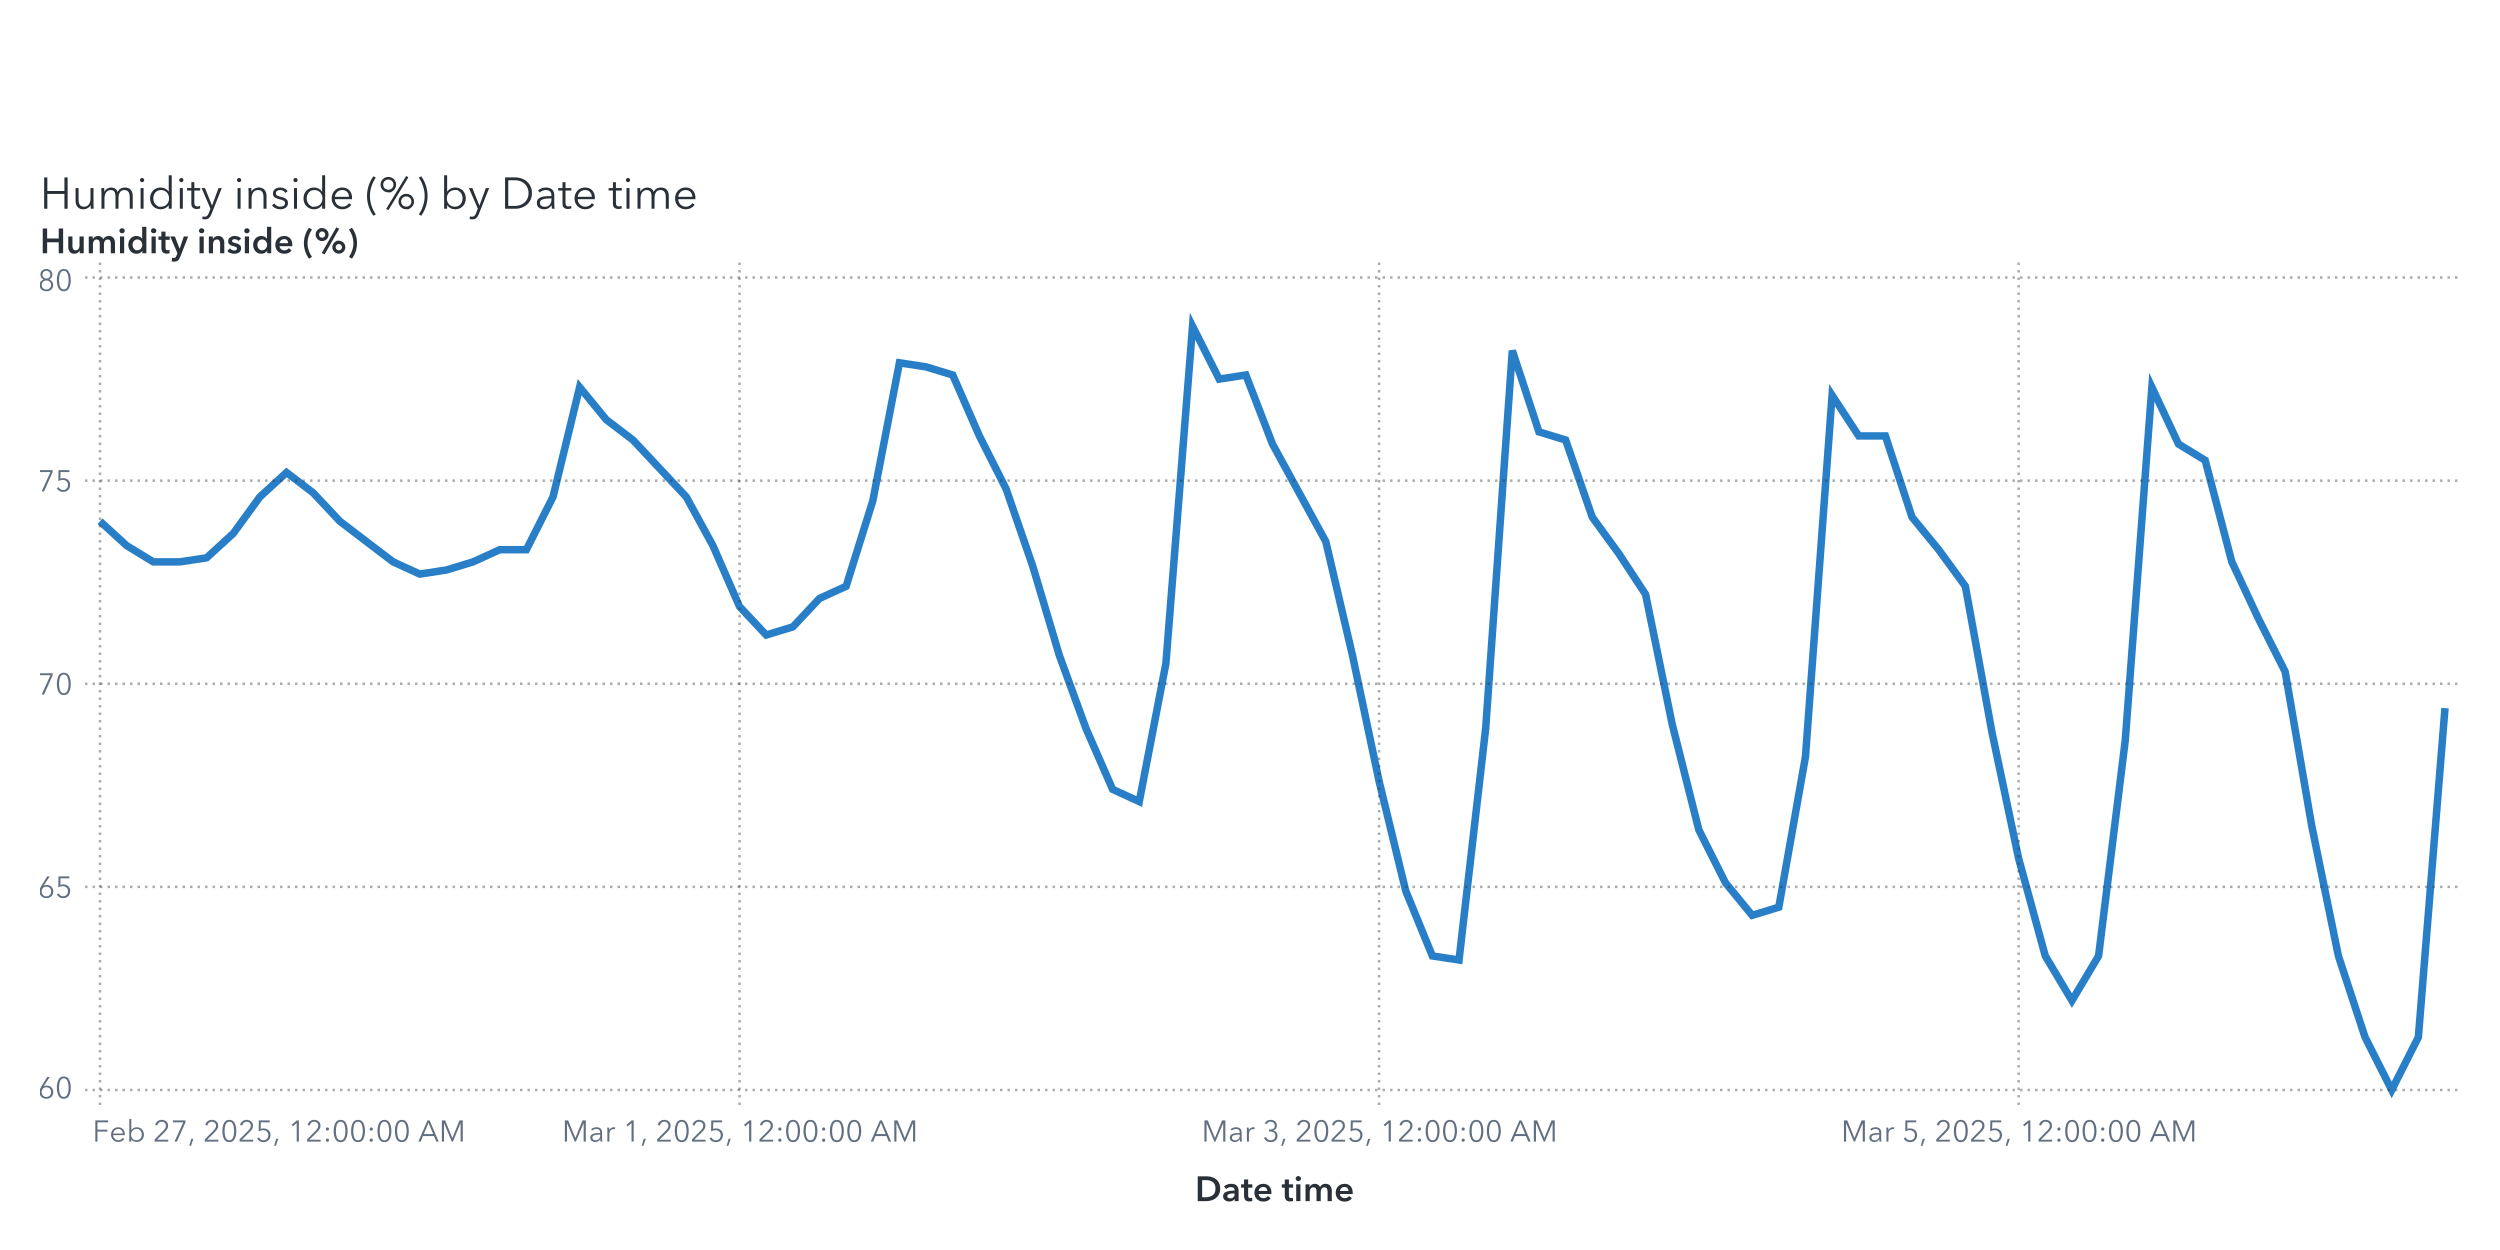
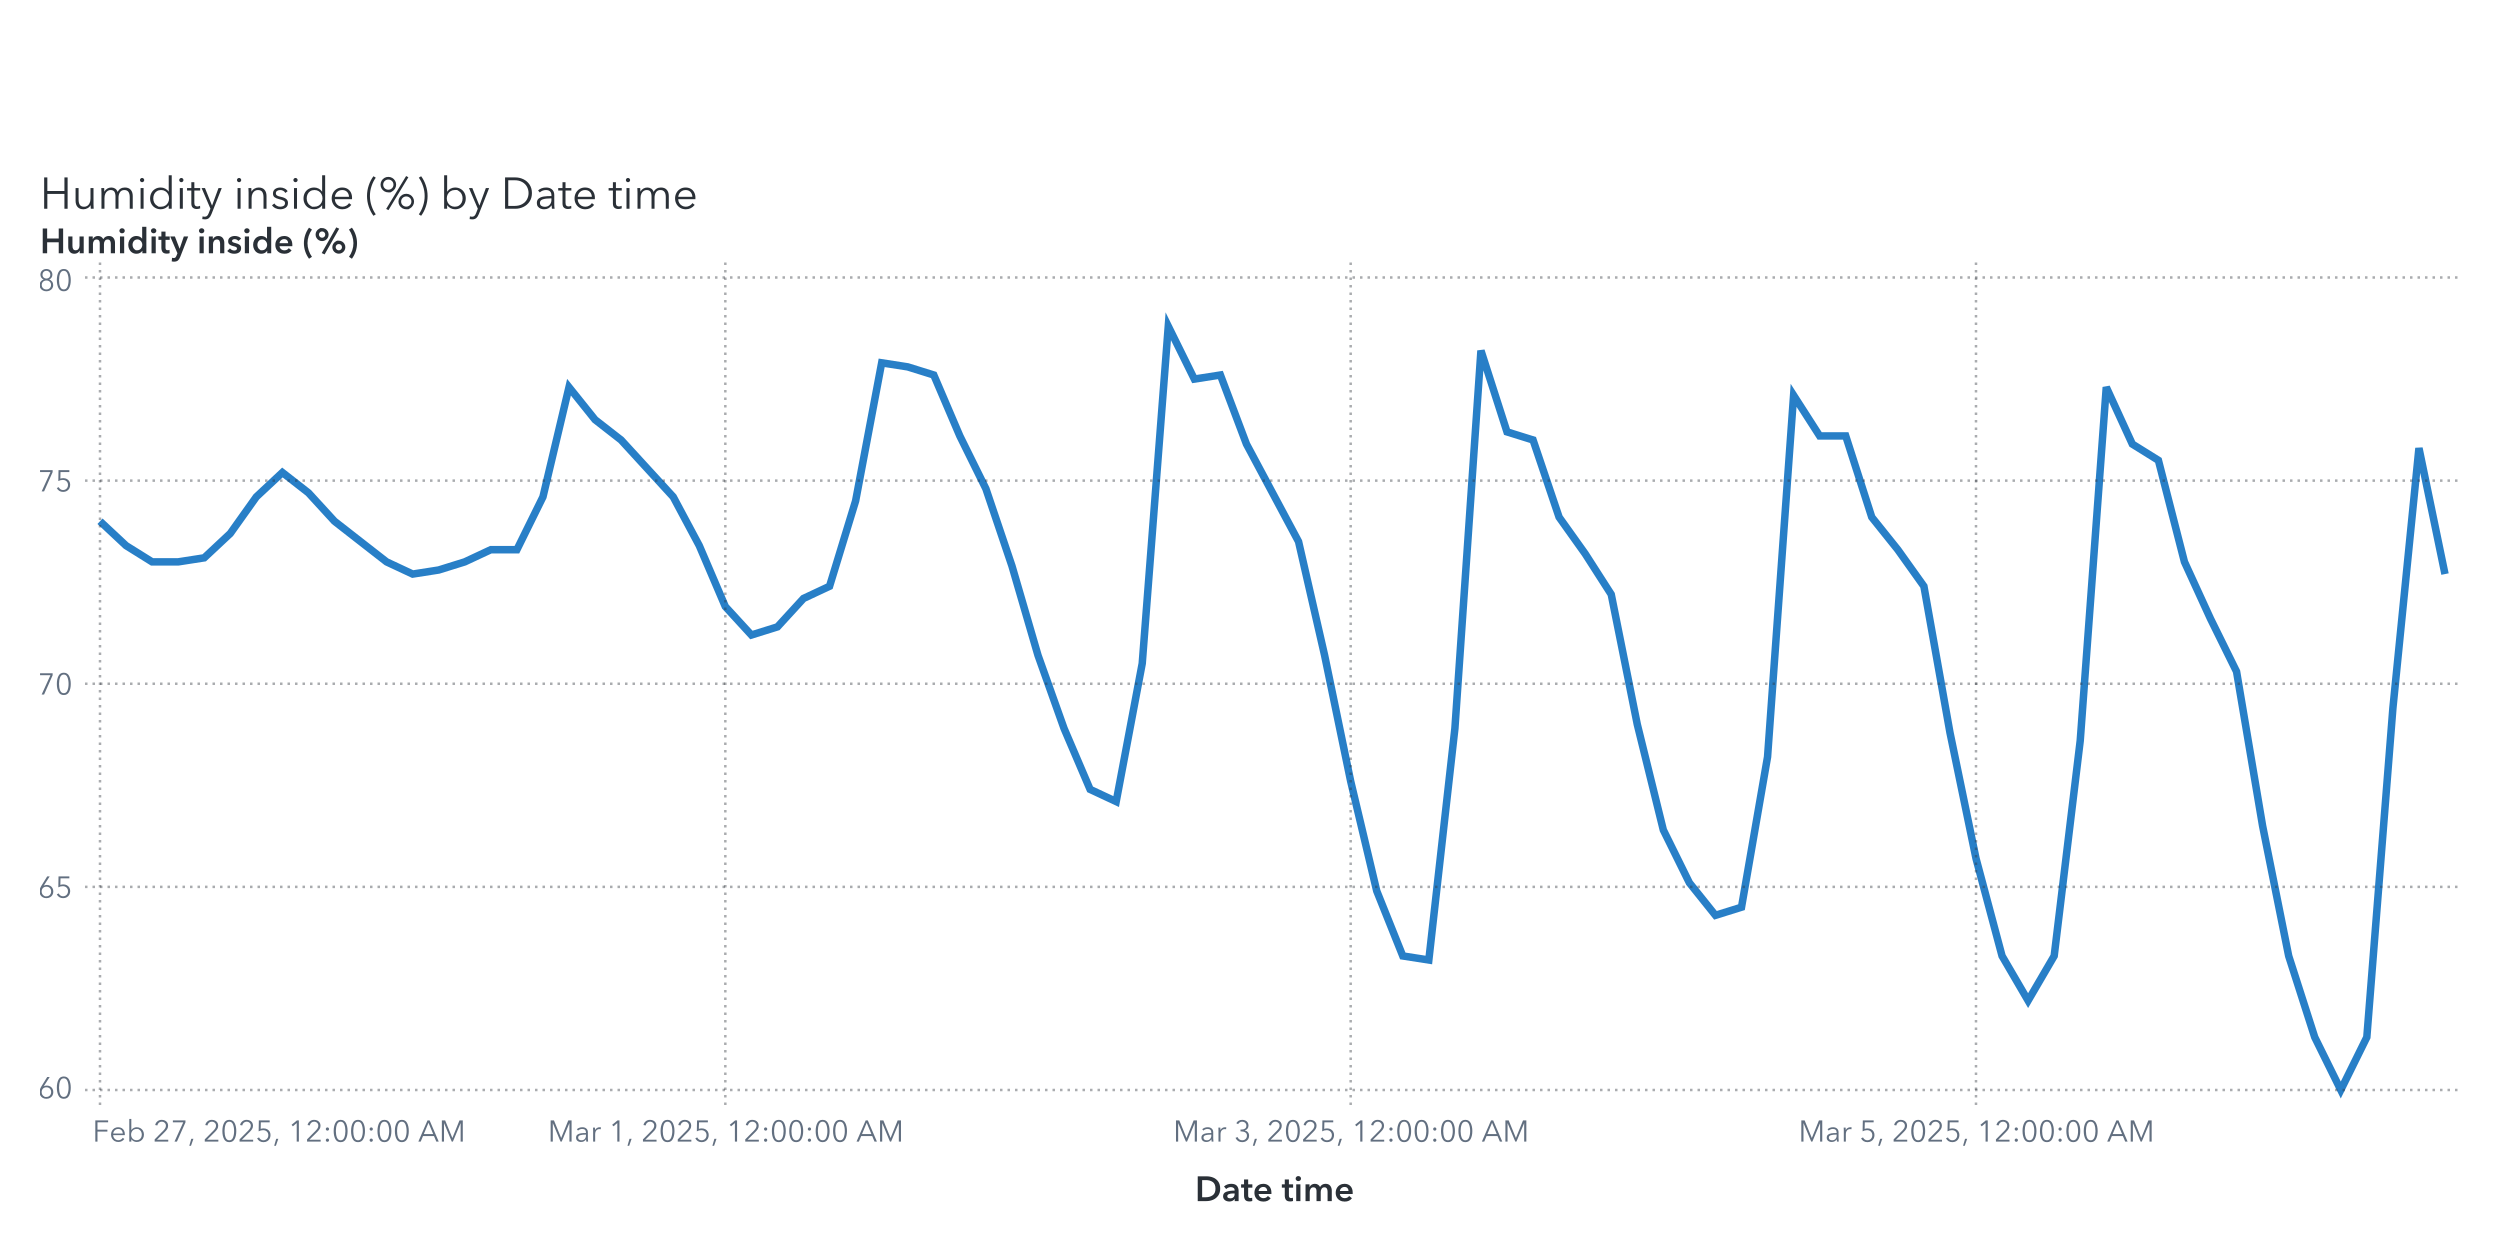
<svg xmlns="http://www.w3.org/2000/svg" xmlns:xlink="http://www.w3.org/1999/xlink" version="1.1" width="1000" height="500" viewBox="0 0 1000 500">
  <rect x="0" y="0" width="1000" height="500" fill="#ffffff">
</rect>
  <g>
    <rect x="0" y="0" rx="5" ry="5" width="1000.0" height="500.0" fill="#ffffff" opacity="0">
</rect>
    <rect x="0" y="0" rx="5" ry="5" width="1000.0" height="500.0" fill="#ffffff" opacity="0">
</rect>
    <rect x="0" y="0" rx="5" ry="5" width="1000.0" height="500.0" fill="#ffffff" opacity="0">
</rect>
    <rect x="0" y="50.0" rx="5" ry="5" width="1000.0" height="450.0" fill="#ffffff" opacity="0">
</rect>
    <g transform=" translate(16.0 -412.0)">
      <g transform="">
        <g fill="#2a3037" stroke="#2a3037" transform="translate(0 495.5) scale(0.0177 -0.0177)">
          <defs>
            <path id="g72/TT0" d="M94.0 708.0 L166.0 708.0 L166.0 401.0 L552.0 401.0 L552.0 708.0 L624.0 708.0 L624.0 0 L552.0 0 L552.0 335.0 L166.0 335.0 L166.0 0 L94.0 0 L94.0 708.0Z">
</path>
          </defs>
          <use x="0" y="0" xlink:href="#g72/TT0" />
          <defs>
            <path id="g117/TT0" d="M426.0 80.0 L424.0 80.0Q 405.0,40.0  359.5,14.0 T 264.0,-12.0 Q 177.0,-12.0  131.5,40.0 T 86.0,181.0  L86.0 468.0 L154.0 468.0 L154.0 209.0Q 154.0,130.0  182.5,87.5 T 281.0,45.0 Q 319.0,45.0  351.0,65.5 T 403.0,127.0 T 423.0,228.0  L423.0 468.0 L491.0 468.0 L491.0 103.0Q 491.0,43.0  495.0,0  L430.0 0Q 426.0,50.0  426.0,80.0 Z">
</path>
          </defs>
          <use x="718.0" y="0" xlink:href="#g117/TT0" />
          <defs>
            <path id="g109/TT0" d="M311.0 480.0Q 356.0,480.0  395.0,458.0 T 455.0,381.0 Q 479.0,429.0  521.0,454.5 T 619.0,480.0 Q 706.0,480.0  751.5,428.0 T 797.0,287.0  L797.0 0 L729.0 0 L729.0 259.0Q 729.0,423.0  608.0,423.0 Q 540.0,423.0  507.5,372.5 T 475.0,249.0  L475.0 0 L407.0 0 L407.0 273.0Q 407.0,347.0  382.5,385.0 T 294.0,423.0 Q 260.0,423.0  228.5,402.5 T 177.5,340.5 T 158.0,240.0  L158.0 0 L90.0 0 L90.0 365.0Q 90.0,425.0  86.0,468.0  L151.0 468.0Q 155.0,418.0  155.0,388.0  L157.0 388.0Q 178.0,429.0  219.5,454.5 T 311.0,480.0 Z">
</path>
          </defs>
          <use x="1299.0" y="0" xlink:href="#g109/TT0" />
          <defs>
            <path id="g105/TT0" d="M125.0 600.0Q 106.0,600.0  91.5,614.0 T 77.0,648.0 Q 77.0,668.0  91.5,682.0 T 125.0,696.0 Q 144.0,696.0  158.5,682.0 T 173.0,648.0 Q 173.0,628.0  158.5,614.0 T 125.0,600.0 Z M159.0 0 L91.0 0 L91.0 468.0 L159.0 468.0 L159.0 0Z">
</path>
          </defs>
          <use x="2182.0" y="0" xlink:href="#g105/TT0" />
          <defs>
            <path id="g100/TT0" d="M298.0 -12.0Q 227.0,-12.0  171.5,20.5 T 86.0,109.0 T 56.0,234.0 Q 56.0,303.0  86.0,359.0 T 171.5,447.5 T 298.0,480.0 Q 350.0,480.0  398.0,455.5 T 475.0,387.0  L477.0 387.0 L477.0 756.0 L545.0 756.0 L545.0 0 L477.0 0 L477.0 79.0 L475.0 79.0Q 446.0,36.0  398.0,12.0 T 298.0,-12.0 Z M305.0 46.0Q 357.0,46.0  398.0,70.5 T 462.0,138.0 T 485.0,234.0 Q 485.0,287.0  462.0,330.0 T 398.0,398.0 T 305.0,423.0 Q 250.0,423.0  210.0,398.0 T 149.0,330.0 T 128.0,234.0 Q 128.0,181.0  149.0,138.5 T 210.0,71.0 T 250.0,46.0 Z">
</path>
          </defs>
          <use x="2432.0" y="0" xlink:href="#g100/TT0" />
          <use x="3069.0" y="0" xlink:href="#g105/TT0" />
          <defs>
            <path id="g116/TT0" d="M169.0 411.0 L169.0 138.0Q 169.0,89.0  187.0,70.5 T 239.0,52.0 Q 268.0,52.0  298.0,67.0  L301.0 8.0Q 264.0,-6.0  221.0,-6.0 Q 173.0,-6.0  137.0,22.0 T 101.0,119.0  L101.0 411.0 L4.0 411.0 L4.0 468.0 L101.0 468.0 L101.0 600.0 L169.0 600.0 L169.0 468.0 L301.0 468.0 L301.0 411.0 L169.0 411.0Z">
</path>
          </defs>
          <use x="3319.0" y="0" xlink:href="#g116/TT0" />
          <defs>
            <path id="g121/TT0" d="M253.0 73.0 L398.0 468.0 L472.0 468.0 L239.0 -121.0Q 216.0,-180.0  182.5,-210.0 T 92.0,-240.0 Q 61.0,-240.0  31.0,-234.0  L38.0 -172.0Q 62.0,-180.0  88.0,-180.0 Q 121.0,-180.0  141.5,-159.5 T 178.0,-97.0  L216.0 1.0 L16.0 468.0 L92.0 468.0 L251.0 73.0 L253.0 73.0Z">
</path>
          </defs>
          <use x="3636.0" y="0" xlink:href="#g121/TT0" />
          <use x="4374.0" y="0" xlink:href="#g105/TT0" />
          <defs>
            <path id="g110/TT0" d="M155.0 388.0 L157.0 388.0Q 176.0,428.0  221.5,454.0 T 317.0,480.0 Q 404.0,480.0  449.5,428.0 T 495.0,287.0  L495.0 0 L427.0 0 L427.0 259.0Q 427.0,338.0  398.5,380.5 T 300.0,423.0 Q 262.0,423.0  230.0,402.5 T 178.0,341.0 T 158.0,240.0  L158.0 0 L90.0 0 L90.0 365.0Q 90.0,425.0  86.0,468.0  L151.0 468.0Q 155.0,418.0  155.0,388.0 Z">
</path>
          </defs>
          <use x="4624.0" y="0" xlink:href="#g110/TT0" />
          <defs>
            <path id="g115/TT0" d="M224.0 423.0Q 183.0,423.0  154.0,404.5 T 125.0,350.0 Q 125.0,318.0  151.0,300.0 T 237.0,270.0 Q 320.0,253.0  359.5,220.0 T 399.0,133.0 Q 399.0,59.0  347.5,23.5 T 223.0,-12.0 Q 167.0,-12.0  118.0,11.0 T 38.0,79.0  L92.0 119.0Q 111.0,87.0  146.5,66.5 T 222.0,46.0 Q 270.0,46.0  301.0,65.5 T 332.0,128.0 Q 332.0,163.0  299.5,182.0 T 194.0,218.0 Q 136.0,232.0  98.0,258.5 T 60.0,344.0 Q 60.0,411.0  108.5,445.5 T 227.0,480.0 Q 277.0,480.0  323.0,457.5 T 391.0,396.0  L339.0 357.0Q 324.0,387.0  293.0,405.0 T 224.0,423.0 Z">
</path>
          </defs>
          <use x="5205.0" y="0" xlink:href="#g115/TT0" />
          <use x="5649.0" y="0" xlink:href="#g105/TT0" />
          <use x="5899.0" y="0" xlink:href="#g100/TT0" />
          <defs>
            <path id="g101/TT0" d="M515.0 216.0 L127.0 216.0Q 128.0,169.0  150.5,130.5 T 212.0,69.0 T 298.0,46.0 Q 347.0,46.0  387.0,69.5 T 448.0,127.0  L499.0 87.0Q 421.0,-12.0  298.0,-12.0 Q 229.0,-12.0  174.0,20.0 T 87.5,108.0 T 56.0,234.0 Q 56.0,303.0  87.0,359.5 T 172.0,448.0 T 292.0,480.0 Q 363.0,480.0  413.5,449.5 T 490.0,366.0 T 516.0,248.0 Q 516.0,228.0  515.0,216.0 Z M292.0 423.0Q 248.0,423.0  211.5,402.0 T 153.0,345.5 T 128.0,270.0  L447.0 270.0Q 444.0,338.0  403.5,380.5 T 292.0,423.0 Z">
</path>
          </defs>
          <use x="6536.0" y="0" xlink:href="#g101/TT0" />
          <defs>
            <path id="g40/TT0" d="M230.0 -126.0 L178.0 -159.0Q 112.0,-72.0  72.0,46.0 T 32.0,288.0 Q 32.0,412.0  72.0,530.0 T 178.0,735.0  L230.0 702.0Q 170.0,618.0  134.0,509.0 T 98.0,288.0 Q 98.0,176.0  134.0,67.0 T 230.0,-126.0 Z">
</path>
          </defs>
          <use x="7358.0" y="0" xlink:href="#g40/TT0" />
          <defs>
            <path id="g37/TT0" d="M217.0 -31.0 L165.0 -4.0 L616.0 739.0 L667.0 712.0 L217.0 -31.0Z M214.0 370.0Q 165.0,370.0  125.0,393.5 T 61.5,457.0 T 38.0,545.0 Q 38.0,593.0  61.5,633.0 T 125.0,696.5 T 214.0,720.0 Q 263.0,720.0  303.0,696.5 T 366.5,633.0 T 390.0,545.0 Q 390.0,497.0  366.5,457.0 T 303.0,393.5 T 263.0,370.0 Z M214.0 660.0Q 166.0,660.0  132.0,627.0 T 98.0,545.0 Q 98.0,496.0  132.0,463.0 T 214.0,430.0 Q 262.0,430.0  296.0,463.0 T 330.0,545.0 Q 330.0,594.0  296.0,627.0 T 214.0,660.0 Z M619.0 -12.0Q 570.0,-12.0  530.0,11.5 T 466.5,75.0 T 443.0,163.0 Q 443.0,211.0  466.5,251.0 T 530.0,314.5 T 619.0,338.0 Q 668.0,338.0  708.0,314.5 T 771.5,251.0 T 795.0,163.0 Q 795.0,115.0  771.5,75.0 T 708.0,11.5 T 668.0,-12.0 Z M619.0 278.0Q 571.0,278.0  537.0,245.0 T 503.0,163.0 Q 503.0,114.0  537.0,81.0 T 619.0,48.0 Q 667.0,48.0  701.0,81.0 T 735.0,163.0 Q 735.0,212.0  701.0,245.0 T 619.0,278.0 Z">
</path>
          </defs>
          <use x="7658.0" y="0" xlink:href="#g37/TT0" />
          <defs>
            <path id="g41/TT0" d="M70.0 702.0 L122.0 735.0Q 188.0,648.0  228.0,530.0 T 268.0,288.0 Q 268.0,164.0  228.0,46.0 T 122.0,-159.0  L70.0 -126.0Q 130.0,-42.0  166.0,67.0 T 202.0,288.0 Q 202.0,400.0  166.0,509.0 T 70.0,702.0 Z">
</path>
          </defs>
          <use x="8491.0" y="0" xlink:href="#g41/TT0" />
          <defs>
            <path id="g98/TT0" d="M160.0 0 L92.0 0 L92.0 756.0 L160.0 756.0 L160.0 387.0 L162.0 387.0Q 191.0,431.0  239.0,455.5 T 339.0,480.0 Q 410.0,480.0  465.5,447.5 T 551.0,359.0 T 581.0,234.0 Q 581.0,165.0  551.0,109.0 T 465.5,20.5 T 339.0,-12.0 Q 287.0,-12.0  239.0,12.0 T 162.0,79.0  L160.0 79.0 L160.0 0Z M332.0 423.0Q 280.0,423.0  239.0,398.0 T 175.0,330.0 T 152.0,234.0 Q 152.0,181.0  175.0,138.0 T 239.0,70.5 T 332.0,46.0 Q 387.0,46.0  427.0,71.0 T 488.0,138.5 T 509.0,234.0 Q 509.0,287.0  488.0,330.0 T 427.0,398.0 T 387.0,423.0 Z">
</path>
          </defs>
          <use x="9041.0" y="0" xlink:href="#g98/TT0" />
          <use x="9678.0" y="0" xlink:href="#g121/TT0" />
          <defs>
            <path id="g68/TT0" d="M329.0 708.0Q 421.0,708.0  507.0,667.5 T 647.0,546.5 T 701.0,354.0 Q 701.0,242.0  647.0,161.5 T 507.0,40.5 T 329.0,0  L94.0 0 L94.0 708.0 L329.0 708.0Z M309.0 64.0Q 411.0,64.0  482.5,105.0 T 589.5,212.0 T 625.0,354.0 Q 625.0,430.0  589.5,496.0 T 482.5,603.0 T 309.0,644.0  L166.0 644.0 L166.0 64.0 L309.0 64.0Z">
</path>
          </defs>
          <use x="10416.0" y="0" xlink:href="#g68/TT0" />
          <defs>
            <path id="g97/TT0" d="M260.0 423.0Q 220.0,423.0  183.0,408.0 T 121.0,368.0  L83.0 413.0Q 113.0,443.0  161.0,461.5 T 267.0,480.0 Q 347.0,480.0  398.0,436.0 T 449.0,310.0  L449.0 105.0Q 449.0,42.0  457.0,0  L396.0 0Q 389.0,40.0  389.0,76.0  L387.0 76.0Q 355.0,30.0  314.5,9.0 T 217.0,-12.0 Q 178.0,-12.0  141.0,2.5 T 79.5,49.0 T 55.0,130.0 Q 55.0,198.0  99.0,232.0 T 212.5,276.5 T 385.0,287.0  L385.0 302.0Q 385.0,362.0  353.0,392.5 T 260.0,423.0 Z M125.0 133.0Q 125.0,87.0  157.0,65.5 T 235.0,44.0 Q 304.0,44.0  344.5,89.0 T 385.0,199.0  L385.0 234.0 L365.0 234.0Q 259.0,234.0  192.0,213.5 T 125.0,133.0 Z">
</path>
          </defs>
          <use x="11173.0" y="0" xlink:href="#g97/TT0" />
          <use x="11707.0" y="0" xlink:href="#g116/TT0" />
          <use x="12024.0" y="0" xlink:href="#g101/TT0" />
          <use x="12846.0" y="0" xlink:href="#g116/TT0" />
          <use x="13163.0" y="0" xlink:href="#g105/TT0" />
          <use x="13413.0" y="0" xlink:href="#g109/TT0" />
          <use x="14296.0" y="0" xlink:href="#g101/TT0" />
        </g>
        <text x="0" y="495.5" font-size="13.3pt" font-family="Avenir Next for SAS" fill="#2a3037" opacity="0">
Humidity inside (%) by Date time</text>
      </g>
    </g>
    <g transform=" translate(16.0 -16.0)">
      <defs>
        <clipPath id="ClipPath0">
          <rect x="18" y="118" width="953" height="340">
</rect>
        </clipPath>
      </defs>
      <g clip-path="url(#ClipPath0)">
        <defs>
          <clipPath id="ClipPath1">
            <rect x="18" y="120" width="951" height="338">
</rect>
          </clipPath>
        </defs>
        <g clip-path="url(#ClipPath1)">
-           <polyline id="Polyline_6" points="24.0,224.5  34.66,234.25  45.32,240.75  55.98,240.75  66.64,239.13  77.3,229.38  87.95,214.75  98.61,205.0  109.27,213.13  119.93,224.5  130.59,232.63  141.25,240.75  151.91,245.63  162.57,244.0  173.23,240.75  183.89,235.88  194.55,235.88  205.2,214.75  215.86,170.88  226.52,183.88  237.18,192.0  247.84,203.38  258.5,214.75  269.16,234.25  279.82,258.63  290.48,270.0  301.14,266.75  311.8,255.38  322.45,250.5  333.11,216.38  343.77,161.13  354.43,162.75  365.09,166.0  375.75,190.38  386.41,211.5  397.07,242.38  407.73,278.13  418.39,307.38  429.05,331.75  439.7,336.63  450.36,281.38  461.02,146.5  471.68,167.63  482.34,166.0  493.0,193.63  503.66,213.13  514.32,232.63  524.98,278.13  535.64,328.5  546.3,372.38  556.95,398.38  567.61,400.0  578.27,307.38  588.93,156.25  599.59,188.75  610.25,192.0  620.91,222.88  631.57,237.5  642.23,253.75  652.89,305.75  663.55,348.0  674.2,369.13  684.86,382.13  695.52,378.88  706.18,318.75  716.84,174.13  727.5,190.38  738.16,190.38  748.82,222.88  759.48,235.88  770.14,250.5  780.8,309.0  791.45,359.38  802.11,398.38  812.77,416.25  823.43,398.38  834.09,312.25  844.75,170.88  855.41,193.63  866.07,200.13  876.73,240.75  887.39,263.5  898.05,284.63  908.7,346.38  919.36,398.38  930.02,430.88  940.68,452.0  951.34,430.88  962.0,299.25 " fill="none" stroke="#287fc7" stroke-width="3.0">
+           <polyline id="Polyline_6" points="24.0,224.5  34.42,234.25  44.84,240.75  55.27,240.75  65.69,239.13  76.11,229.38  86.53,214.75  96.96,205.0  107.38,213.13  117.8,224.5  128.22,232.63  138.64,240.75  149.07,245.63  159.49,244.0  169.91,240.75  180.33,235.88  190.76,235.88  201.18,214.75  211.6,170.88  222.02,183.88  232.44,192.0  242.87,203.38  253.29,214.75  263.71,234.25  274.13,258.63  284.56,270.0  294.98,266.75  305.4,255.38  315.82,250.5  326.24,216.38  336.67,161.13  347.09,162.75  357.51,166.0  367.93,190.38  378.36,211.5  388.78,242.38  399.2,278.13  409.62,307.38  420.04,331.75  430.47,336.63  440.89,281.38  451.31,146.5  461.73,167.63  472.16,166.0  482.58,193.63  493.0,213.13  503.42,232.63  513.84,278.13  524.27,328.5  534.69,372.38  545.11,398.38  555.53,400.0  565.96,307.38  576.38,156.25  586.8,188.75  597.22,192.0  607.64,222.88  618.07,237.5  628.49,253.75  638.91,305.75  649.33,348.0  659.76,369.13  670.18,382.13  680.6,378.88  691.02,318.75  701.44,174.13  711.87,190.38  722.29,190.38  732.71,222.88  743.13,235.88  753.56,250.5  763.98,309.0  774.4,359.38  784.82,398.38  795.24,416.25  805.67,398.38  816.09,312.25  826.51,170.88  836.93,193.63  847.36,200.13  857.78,240.75  868.2,263.5  878.62,284.63  889.04,346.38  899.47,398.38  909.89,430.88  920.31,452.0  930.73,430.88  941.16,299.25  951.58,195.25  962.0,245.63 " fill="none" stroke="#287fc7" stroke-width="3.0">
</polyline>
        </g>
        <path d="M18.0 452.0L969.0 452.0" stroke="#2a3037" stroke-dasharray="1,2" fill="none" opacity="0.4">
</path>
        <path d="M18.0 370.75L969.0 370.75" stroke="#2a3037" stroke-dasharray="1,2" fill="none" opacity="0.4">
</path>
        <path d="M18.0 289.5L969.0 289.5" stroke="#2a3037" stroke-dasharray="1,2" fill="none" opacity="0.4">
</path>
        <path d="M18.0 208.25L969.0 208.25" stroke="#2a3037" stroke-dasharray="1,2" fill="none" opacity="0.4">
</path>
        <path d="M18.0 127.0L969.0 127.0" stroke="#2a3037" stroke-dasharray="1,2" fill="none" opacity="0.4">
</path>
        <path d="M24.0 458.0L24.0 120.0" stroke="#2a3037" stroke-dasharray="1,2" fill="none" opacity="0.4">
</path>
-         <path d="M279.82 458.0L279.82 120.0" stroke="#2a3037" stroke-dasharray="1,2" fill="none" opacity="0.4">
- </path>
-         <path d="M535.64 458.0L535.64 120.0" stroke="#2a3037" stroke-dasharray="1,2" fill="none" opacity="0.4">
- </path>
-         <path d="M791.45 458.0L791.45 120.0" stroke="#2a3037" stroke-dasharray="1,2" fill="none" opacity="0.4">
+         <path d="M274.13 458.0L274.13 120.0" stroke="#2a3037" stroke-dasharray="1,2" fill="none" opacity="0.4">
+ </path>
+         <path d="M524.27 458.0L524.27 120.0" stroke="#2a3037" stroke-dasharray="1,2" fill="none" opacity="0.4">
+ </path>
+         <path d="M774.4 458.0L774.4 120.0" stroke="#2a3037" stroke-dasharray="1,2" fill="none" opacity="0.4">
</path>
      </g>
      <defs>
        <clipPath id="ClipPath2">
          <rect x="0" y="121" width="18" height="337">
</rect>
        </clipPath>
      </defs>
      <g clip-path="url(#ClipPath2)">
        <g fill="#626f80" stroke="#626f80" transform="translate(-0.92 455.3) scale(0.012 -0.012)">
          <defs>
            <path id="g54/TT0" d="M203.0 397.0Q 218.0,409.0  247.0,416.0 T 304.0,423.0 Q 365.0,423.0  414.5,395.5 T 492.0,318.0 T 520.0,205.0 Q 520.0,140.0  490.5,89.5 T 408.5,10.5 T 290.0,-18.0 Q 224.0,-18.0  171.5,10.5 T 89.5,89.5 T 60.0,205.0 Q 60.0,255.0  77.0,301.5 T 124.0,397.0  L317.0 708.0 L400.0 708.0 L201.0 399.0 L203.0 397.0Z M290.0 43.0Q 336.0,43.0  372.0,64.0 T 428.0,122.0 T 448.0,205.0 Q 448.0,275.0  405.0,320.0 T 290.0,365.0 Q 218.0,365.0  175.0,320.0 T 132.0,205.0 Q 132.0,159.0  152.0,122.0 T 208.0,64.0 T 244.0,43.0 Z">
</path>
          </defs>
          <use x="0" y="0" xlink:href="#g54/TT0" />
          <defs>
            <path id="g48/TT0" d="M522.0 353.0Q 522.0,195.0  467.0,88.5 T 290.0,-18.0 Q 167.0,-18.0  112.5,88.5 T 58.0,353.0 Q 58.0,512.0  112.5,619.0 T 290.0,726.0 Q 412.0,726.0  467.0,618.5 T 522.0,353.0 Z M131.0 353.0Q 131.0,226.0  167.5,135.0 T 290.0,44.0 Q 375.0,44.0  412.0,135.5 T 449.0,353.0 Q 449.0,480.0  412.0,572.5 T 290.0,665.0 Q 204.0,665.0  167.5,573.0 T 131.0,353.0 Z">
</path>
          </defs>
          <use x="580.0" y="0" xlink:href="#g48/TT0" />
        </g>
-         <text id="Text_97" x="13.0" y="455.3" font-size="9.0pt" font-family="Avenir Next for SAS" fill="#626f80" text-anchor="end" opacity="0">
+         <text id="Text_99" x="13.0" y="455.3" font-size="9.0pt" font-family="Avenir Next for SAS" fill="#626f80" text-anchor="end" opacity="0">
60</text>
        <g fill="#626f80" stroke="#626f80" transform="translate(-0.92 375.05) scale(0.012 -0.012)">
          <use x="0" y="0" xlink:href="#g54/TT0" />
          <defs>
            <path id="g53/TT0" d="M180.0 644.0 L175.0 425.0Q 219.0,441.0  273.0,441.0 Q 339.0,441.0  391.5,413.0 T 473.5,334.5 T 503.0,219.0 Q 503.0,151.0  473.5,97.0 T 390.5,12.5 T 268.0,-18.0 Q 194.0,-18.0  140.0,16.0 T 56.0,111.0  L121.0 140.0Q 140.0,96.0  179.0,70.0 T 264.0,44.0 Q 311.0,44.0  349.0,66.0 T 408.5,126.5 T 430.0,212.0 Q 430.0,289.0  380.5,335.5 T 254.0,382.0 Q 180.0,382.0  107.0,343.0  L114.0 708.0 L475.0 708.0 L475.0 644.0 L180.0 644.0Z">
</path>
          </defs>
          <use x="580.0" y="0" xlink:href="#g53/TT0" />
        </g>
-         <text id="Text_98" x="13.0" y="375.05" font-size="9.0pt" font-family="Avenir Next for SAS" fill="#626f80" text-anchor="end" opacity="0">
+         <text id="Text_100" x="13.0" y="375.05" font-size="9.0pt" font-family="Avenir Next for SAS" fill="#626f80" text-anchor="end" opacity="0">
65</text>
        <g fill="#626f80" stroke="#626f80" transform="translate(-0.92 293.8) scale(0.012 -0.012)">
          <defs>
            <path id="g55/TT0" d="M498.0 642.0 L213.0 0 L132.0 0 L425.0 644.0 L78.0 644.0 L78.0 708.0 L498.0 708.0 L498.0 642.0Z">
</path>
          </defs>
          <use x="0" y="0" xlink:href="#g55/TT0" />
          <use x="580.0" y="0" xlink:href="#g48/TT0" />
        </g>
-         <text id="Text_99" x="13.0" y="293.8" font-size="9.0pt" font-family="Avenir Next for SAS" fill="#626f80" text-anchor="end" opacity="0">
+         <text id="Text_101" x="13.0" y="293.8" font-size="9.0pt" font-family="Avenir Next for SAS" fill="#626f80" text-anchor="end" opacity="0">
70</text>
        <g fill="#626f80" stroke="#626f80" transform="translate(-0.92 212.55) scale(0.012 -0.012)">
          <use x="0" y="0" xlink:href="#g55/TT0" />
          <use x="580.0" y="0" xlink:href="#g53/TT0" />
        </g>
-         <text id="Text_100" x="13.0" y="212.55" font-size="9.0pt" font-family="Avenir Next for SAS" fill="#626f80" text-anchor="end" opacity="0">
+         <text id="Text_102" x="13.0" y="212.55" font-size="9.0pt" font-family="Avenir Next for SAS" fill="#626f80" text-anchor="end" opacity="0">
75</text>
        <g fill="#626f80" stroke="#626f80" transform="translate(-0.92 132.3) scale(0.012 -0.012)">
          <defs>
            <path id="g56/TT0" d="M517.0 186.0Q 517.0,126.0  486.0,79.5 T 403.0,7.5 T 290.0,-18.0 Q 229.0,-18.0  177.0,7.5 T 94.0,79.5 T 63.0,186.0 Q 63.0,256.0  100.5,306.5 T 197.0,375.0  L197.0 377.0Q 150.0,393.0  120.0,437.5 T 90.0,537.0 Q 90.0,593.0  117.0,636.0 T 190.0,702.5 T 290.0,726.0 Q 344.0,726.0  390.0,702.5 T 463.0,636.0 T 490.0,537.0 Q 490.0,482.0  460.0,437.5 T 383.0,377.0  L383.0 375.0Q 442.0,358.0  479.5,307.0 T 517.0,186.0 Z M290.0 406.0Q 345.0,406.0  382.5,442.0 T 420.0,533.0 Q 420.0,590.0  383.0,627.5 T 290.0,665.0 Q 234.0,665.0  197.0,627.5 T 160.0,533.0 Q 160.0,478.0  197.5,442.0 T 290.0,406.0 Z M290.0 43.0Q 359.0,43.0  402.0,86.0 T 445.0,194.0 Q 445.0,258.0  402.0,300.0 T 290.0,342.0 Q 221.0,342.0  178.0,300.0 T 135.0,194.0 Q 135.0,129.0  178.0,86.0 T 290.0,43.0 Z">
</path>
          </defs>
          <use x="0" y="0" xlink:href="#g56/TT0" />
          <use x="580.0" y="0" xlink:href="#g48/TT0" />
        </g>
-         <text id="Text_101" x="13.0" y="132.3" font-size="9.0pt" font-family="Avenir Next for SAS" fill="#626f80" text-anchor="end" opacity="0">
+         <text id="Text_103" x="13.0" y="132.3" font-size="9.0pt" font-family="Avenir Next for SAS" fill="#626f80" text-anchor="end" opacity="0">
80</text>
      </g>
      <g fill="#2a3037" stroke="#2a3037" transform="translate(0 117.31) scale(0.014 -0.014)">
        <defs>
          <path id="g72/TT1" d="M78.0 708.0 L204.0 708.0 L204.0 422.0 L535.0 422.0 L535.0 708.0 L661.0 708.0 L661.0 0 L535.0 0 L535.0 314.0 L204.0 314.0 L204.0 0 L78.0 0 L78.0 708.0Z">
</path>
        </defs>
        <use x="0" y="0" xlink:href="#g72/TT1" />
        <defs>
          <path id="g117/TT1" d="M396.0 0 L396.0 77.0 L394.0 77.0Q 377.0,39.0  336.5,12.5 T 245.0,-14.0 Q 157.0,-14.0  112.5,42.5 T 68.0,180.0  L68.0 480.0 L188.0 480.0 L188.0 214.0Q 188.0,86.0  278.0,86.0 Q 332.0,86.0  361.0,124.5 T 390.0,216.0  L390.0 480.0 L510.0 480.0 L510.0 0 L396.0 0Z">
</path>
        </defs>
        <use x="739.0" y="0" xlink:href="#g117/TT1" />
        <defs>
          <path id="g109/TT1" d="M822.0 300.0 L822.0 0 L702.0 0 L702.0 266.0Q 702.0,394.0  612.0,394.0 Q 560.0,394.0  533.0,354.5 T 506.0,262.0  L506.0 0 L386.0 0 L386.0 290.0Q 386.0,337.0  363.5,365.5 T 297.0,394.0 Q 246.0,394.0  219.0,355.5 T 192.0,264.0  L192.0 0 L72.0 0 L72.0 480.0 L186.0 480.0 L186.0 403.0 L188.0 403.0Q 205.0,442.0  244.0,468.0 T 337.0,494.0 Q 390.0,494.0  428.0,470.0 T 487.0,403.0 Q 511.0,447.0  551.5,470.5 T 645.0,494.0 Q 733.0,494.0  777.5,437.5 T 822.0,300.0 Z">
</path>
        </defs>
        <use x="1321.0" y="0" xlink:href="#g109/TT1" />
        <defs>
          <path id="g105/TT1" d="M133.0 715.0Q 166.0,715.0  188.5,694.5 T 211.0,643.0 Q 211.0,612.0  188.5,591.5 T 133.0,571.0 Q 101.0,571.0  79.0,592.5 T 57.0,643.0 Q 57.0,672.0  79.0,693.5 T 133.0,715.0 Z M74.0 480.0 L194.0 480.0 L194.0 0 L74.0 0 L74.0 480.0Z">
</path>
        </defs>
        <use x="2211.0" y="0" xlink:href="#g105/TT1" />
        <defs>
          <path id="g100/TT1" d="M446.0 0 L446.0 72.0 L444.0 72.0Q 420.0,31.0  375.0,8.5 T 279.0,-14.0 Q 208.0,-14.0  154.5,20.5 T 72.0,113.5 T 43.0,242.0 Q 43.0,312.0  73.0,370.0 T 156.0,461.0 T 276.0,494.0 Q 377.0,494.0  437.0,419.0  L440.0 419.0 L440.0 756.0 L560.0 756.0 L560.0 0 L446.0 0Z M303.0 86.0Q 345.0,86.0  377.0,108.5 T 426.5,166.5 T 444.0,240.0 Q 444.0,278.0  426.5,314.5 T 377.0,373.5 T 303.0,396.0 Q 259.0,396.0  227.5,374.0 T 180.5,316.5 T 165.0,242.0 Q 165.0,203.0  180.5,167.0 T 227.5,108.5 T 259.0,86.0 Z">
</path>
        </defs>
        <use x="2479.0" y="0" xlink:href="#g100/TT1" />
        <use x="3113.0" y="0" xlink:href="#g105/TT1" />
        <defs>
          <path id="g116/TT1" d="M3.0 480.0 L87.0 480.0 L87.0 619.0 L205.0 619.0 L205.0 480.0 L325.0 480.0 L325.0 384.0 L205.0 384.0 L205.0 161.0Q 205.0,125.0  218.0,106.0 T 268.0,87.0 Q 299.0,87.0  319.0,97.0  L323.0 3.0Q 289.0,-10.0  243.0,-10.0 Q 155.0,-10.0  121.0,35.5 T 87.0,160.0  L87.0 384.0 L3.0 384.0 L3.0 480.0Z">
</path>
        </defs>
        <use x="3381.0" y="0" xlink:href="#g116/TT1" />
        <defs>
          <path id="g121/TT1" d="M133.0 480.0 L267.0 131.0 L269.0 131.0 L388.0 480.0 L513.0 480.0 L286.0 -103.0Q 258.0,-174.0  218.5,-207.0 T 104.0,-240.0 Q 71.0,-240.0  42.0,-233.0  L52.0 -129.0Q 74.0,-136.0  97.0,-136.0 Q 133.0,-136.0  149.0,-119.5 T 182.0,-61.0  L206.0 0 L0 480.0 L133.0 480.0Z">
</path>
        </defs>
        <use x="3721.0" y="0" xlink:href="#g121/TT1" />
        <use x="4484.0" y="0" xlink:href="#g105/TT1" />
        <defs>
          <path id="g110/TT1" d="M186.0 480.0 L186.0 403.0 L188.0 403.0Q 205.0,441.0  245.5,467.5 T 337.0,494.0 Q 425.0,494.0  469.5,437.5 T 514.0,300.0  L514.0 0 L394.0 0 L394.0 266.0Q 394.0,394.0  304.0,394.0 Q 250.0,394.0  221.0,355.5 T 192.0,264.0  L192.0 0 L72.0 0 L72.0 480.0 L186.0 480.0Z">
</path>
        </defs>
        <use x="4752.0" y="0" xlink:href="#g110/TT1" />
        <defs>
          <path id="g115/TT1" d="M230.0 404.0Q 198.0,404.0  175.5,391.0 T 153.0,352.0 Q 153.0,327.0  176.0,315.0 T 257.0,289.0 Q 325.0,273.0  368.5,241.0 T 412.0,146.0 Q 412.0,64.0  355.5,25.0 T 212.0,-14.0 Q 155.0,-14.0  102.0,7.0 T 15.0,65.0  L94.0 139.0Q 114.0,112.0  146.5,95.5 T 217.0,79.0 Q 248.0,79.0  271.0,93.0 T 294.0,136.0 Q 294.0,164.0  269.5,177.5 T 184.0,205.0 Q 119.0,221.0  80.5,250.5 T 42.0,341.0 Q 42.0,416.0  98.0,455.0 T 233.0,494.0 Q 287.0,494.0  336.0,475.0 T 413.0,421.0  L335.0 352.0Q 318.0,374.0  290.0,389.0 T 230.0,404.0 Z">
</path>
        </defs>
        <use x="5334.0" y="0" xlink:href="#g115/TT1" />
        <use x="5778.0" y="0" xlink:href="#g105/TT1" />
        <use x="6046.0" y="0" xlink:href="#g100/TT1" />
        <defs>
          <path id="g101/TT1" d="M529.0 202.0 L164.0 202.0Q 168.0,152.0  208.0,118.0 T 301.0,84.0 Q 384.0,84.0  428.0,146.0  L508.0 82.0Q 437.0,-14.0  302.0,-14.0 Q 228.0,-14.0  169.5,16.5 T 77.5,104.0 T 44.0,237.0 Q 44.0,313.0  77.0,371.5 T 168.0,462.0 T 298.0,494.0 Q 402.0,494.0  466.0,427.0 T 530.0,234.0 Q 530.0,213.0  529.0,202.0 Z M297.0 404.0Q 244.0,404.0  206.0,371.0 T 164.0,288.0  L410.0 288.0Q 410.0,338.0  381.0,371.0 T 297.0,404.0 Z">
</path>
        </defs>
        <use x="6680.0" y="0" xlink:href="#g101/TT1" />
        <defs>
          <path id="g40/TT1" d="M182.0 732.0 L266.0 677.0Q 206.0,593.0  172.5,492.0 T 139.0,288.0 Q 139.0,185.0  172.5,84.0 T 266.0,-101.0  L182.0 -156.0Q 112.0,-60.0  74.0,54.0 T 36.0,288.0 Q 36.0,408.0  74.0,522.0 T 182.0,732.0 Z">
</path>
        </defs>
        <use x="7504.0" y="0" xlink:href="#g40/TT1" />
        <defs>
          <path id="g37/TT1" d="M631.0 740.0 L714.0 702.0 L298.0 -32.0 L215.0 6.0 L631.0 740.0Z M226.0 720.0Q 277.0,720.0  319.5,695.0 T 387.0,627.5 T 412.0,534.0 Q 412.0,483.0  387.0,440.5 T 319.5,373.0 T 226.0,348.0 Q 175.0,348.0  132.5,373.0 T 65.0,440.5 T 40.0,534.0 Q 40.0,585.0  65.0,627.5 T 132.5,695.0 T 175.0,720.0 Z M226.0 624.0Q 189.0,624.0  162.5,598.0 T 136.0,534.0 Q 136.0,497.0  162.5,470.5 T 226.0,444.0 Q 264.0,444.0  290.0,470.5 T 316.0,534.0 Q 316.0,572.0  290.0,598.0 T 226.0,624.0 Z M704.0 360.0Q 755.0,360.0  797.5,335.0 T 865.0,267.5 T 890.0,174.0 Q 890.0,123.0  865.0,80.5 T 797.5,13.0 T 704.0,-12.0 Q 653.0,-12.0  610.5,13.0 T 543.0,80.5 T 518.0,174.0 Q 518.0,225.0  543.0,267.5 T 610.5,335.0 T 653.0,360.0 Z M704.0 264.0Q 667.0,264.0  640.5,238.0 T 614.0,174.0 Q 614.0,137.0  640.5,110.5 T 704.0,84.0 Q 742.0,84.0  768.0,110.5 T 794.0,174.0 Q 794.0,212.0  768.0,238.0 T 704.0,264.0 Z">
</path>
        </defs>
        <use x="7834.0" y="0" xlink:href="#g37/TT1" />
        <defs>
          <path id="g41/TT1" d="M148.0 -156.0 L64.0 -101.0Q 124.0,-17.0  157.5,84.0 T 191.0,288.0 Q 191.0,391.0  157.5,492.0 T 64.0,677.0  L148.0 732.0Q 218.0,636.0  256.0,522.0 T 294.0,288.0 Q 294.0,168.0  256.0,54.0 T 148.0,-156.0 Z">
</path>
        </defs>
        <use x="8764.0" y="0" xlink:href="#g41/TT1" />
      </g>
-       <text id="Text_102" x="0" y="117.31" font-size="10.5pt" font-family="Avenir Next for SAS" font-weight="bold" fill="#2a3037" text-anchor="start" opacity="0">
+       <text id="Text_104" x="0" y="117.31" font-size="10.5pt" font-family="Avenir Next for SAS" font-weight="bold" fill="#2a3037" text-anchor="start" opacity="0">
Humidity inside (%)</text>
      <defs>
        <clipPath id="ClipPath3">
          <rect x="18" y="458" width="950" height="42">
</rect>
        </clipPath>
      </defs>
      <g clip-path="url(#ClipPath3)">
        <g fill="#626f80" stroke="#626f80" transform="translate(21.0 472.65) scale(0.012 -0.012)">
          <defs>
            <path id="g70/TT0" d="M166.0 0 L94.0 0 L94.0 708.0 L521.0 708.0 L521.0 644.0 L166.0 644.0 L166.0 398.0 L496.0 398.0 L496.0 335.0 L166.0 335.0 L166.0 0Z">
</path>
          </defs>
          <use x="0" y="0" xlink:href="#g70/TT0" />
          <use x="562.0" y="0" xlink:href="#g101/TT0" />
          <use x="1134.0" y="0" xlink:href="#g98/TT0" />
          <defs>
            <path id="g50/TT0" d="M51.0 0 L51.0 75.0 L341.0 368.0Q 380.0,408.0  403.0,447.0 T 426.0,530.0 Q 426.0,590.0  385.5,627.5 T 286.0,665.0 Q 230.0,665.0  191.0,630.0 T 140.0,539.0  L69.0 553.0Q 84.0,629.0  144.0,677.5 T 286.0,726.0 Q 344.0,726.0  392.5,703.5 T 470.0,637.0 T 499.0,531.0 Q 499.0,469.0  470.0,421.5 T 384.0,317.0  L129.0 64.0 L504.0 64.0 L504.0 0 L51.0 0Z">
</path>
          </defs>
          <use x="2021.0" y="0" xlink:href="#g50/TT0" />
          <use x="2601.0" y="0" xlink:href="#g55/TT0" />
          <defs>
            <path id="g44/TT0" d="M102.0 -140.0 L45.0 -140.0 L112.0 95.0 L183.0 95.0 L102.0 -140.0Z">
</path>
          </defs>
          <use x="3181.0" y="0" xlink:href="#g44/TT0" />
          <use x="3691.0" y="0" xlink:href="#g50/TT0" />
          <use x="4271.0" y="0" xlink:href="#g48/TT0" />
          <use x="4851.0" y="0" xlink:href="#g50/TT0" />
          <use x="5431.0" y="0" xlink:href="#g53/TT0" />
          <use x="6011.0" y="0" xlink:href="#g44/TT0" />
          <defs>
            <path id="g49/TT0" d="M358.0 0 L286.0 0 L286.0 619.0 L158.0 510.0 L114.0 560.0 L294.0 708.0 L358.0 708.0 L358.0 0Z">
</path>
          </defs>
          <use x="6521.0" y="0" xlink:href="#g49/TT0" />
          <use x="7101.0" y="0" xlink:href="#g50/TT0" />
          <defs>
            <path id="g58/TT0" d="M150.0 366.0Q 127.0,366.0  111.5,382.0 T 96.0,420.0 Q 96.0,442.0  111.5,458.0 T 150.0,474.0 Q 173.0,474.0  188.5,458.0 T 204.0,420.0 Q 204.0,398.0  188.5,382.0 T 150.0,366.0 Z M150.0 -6.0Q 127.0,-6.0  111.5,10.0 T 96.0,48.0 Q 96.0,70.0  111.5,86.0 T 150.0,102.0 Q 173.0,102.0  188.5,86.0 T 204.0,48.0 Q 204.0,26.0  188.5,10.0 T 150.0,-6.0 Z">
</path>
          </defs>
          <use x="7681.0" y="0" xlink:href="#g58/TT0" />
          <use x="7981.0" y="0" xlink:href="#g48/TT0" />
          <use x="8561.0" y="0" xlink:href="#g48/TT0" />
          <use x="9141.0" y="0" xlink:href="#g58/TT0" />
          <use x="9441.0" y="0" xlink:href="#g48/TT0" />
          <use x="10021.0" y="0" xlink:href="#g48/TT0" />
          <defs>
            <path id="g65/TT0" d="M89.0 0 L10.0 0 L316.0 708.0 L386.0 708.0 L690.0 0 L610.0 0 L532.0 186.0 L166.0 186.0 L89.0 0Z M193.0 252.0 L505.0 252.0 L349.0 628.0 L193.0 252.0Z">
</path>
          </defs>
          <use x="10851.0" y="0" xlink:href="#g65/TT0" />
          <defs>
            <path id="g77/TT0" d="M444.0 122.0 L445.0 122.0 L682.0 708.0 L792.0 708.0 L792.0 0 L720.0 0 L720.0 615.0 L718.0 615.0 L462.0 0 L424.0 0 L168.0 615.0 L166.0 615.0 L166.0 0 L94.0 0 L94.0 708.0 L204.0 708.0 L444.0 122.0Z">
</path>
          </defs>
          <use x="11551.0" y="0" xlink:href="#g77/TT0" />
        </g>
-         <text id="Text_104" x="95.0" y="472.65" font-size="9.0pt" font-family="Avenir Next for SAS" fill="#626f80" text-anchor="middle" opacity="0">
+         <text id="Text_106" x="95.0" y="472.65" font-size="9.0pt" font-family="Avenir Next for SAS" fill="#626f80" text-anchor="middle" opacity="0">
Feb 27, 2025, 12:00:00 AM</text>
-         <g fill="#626f80" stroke="#626f80" transform="translate(208.82 472.65) scale(0.012 -0.012)">
+         <g fill="#626f80" stroke="#626f80" transform="translate(203.13 472.65) scale(0.012 -0.012)">
          <use x="0" y="0" xlink:href="#g77/TT0" />
          <use x="886.0" y="0" xlink:href="#g97/TT0" />
          <defs>
            <path id="g114/TT0" d="M86.0 468.0 L151.0 468.0Q 155.0,418.0  155.0,388.0  L157.0 388.0Q 177.0,429.0  217.5,454.5 T 307.0,480.0 Q 334.0,480.0  352.0,475.0  L343.0 411.0Q 337.0,413.0  322.5,415.0 T 295.0,417.0 Q 236.0,417.0  197.0,372.5 T 158.0,240.0  L158.0 0 L90.0 0 L90.0 365.0Q 90.0,425.0  86.0,468.0 Z">
</path>
          </defs>
          <use x="1420.0" y="0" xlink:href="#g114/TT0" />
          <use x="2030.0" y="0" xlink:href="#g49/TT0" />
          <use x="2610.0" y="0" xlink:href="#g44/TT0" />
          <use x="3120.0" y="0" xlink:href="#g50/TT0" />
          <use x="3700.0" y="0" xlink:href="#g48/TT0" />
          <use x="4280.0" y="0" xlink:href="#g50/TT0" />
          <use x="4860.0" y="0" xlink:href="#g53/TT0" />
          <use x="5440.0" y="0" xlink:href="#g44/TT0" />
          <use x="5950.0" y="0" xlink:href="#g49/TT0" />
          <use x="6530.0" y="0" xlink:href="#g50/TT0" />
          <use x="7110.0" y="0" xlink:href="#g58/TT0" />
          <use x="7410.0" y="0" xlink:href="#g48/TT0" />
          <use x="7990.0" y="0" xlink:href="#g48/TT0" />
          <use x="8570.0" y="0" xlink:href="#g58/TT0" />
          <use x="8870.0" y="0" xlink:href="#g48/TT0" />
          <use x="9450.0" y="0" xlink:href="#g48/TT0" />
          <use x="10280.0" y="0" xlink:href="#g65/TT0" />
          <use x="10980.0" y="0" xlink:href="#g77/TT0" />
        </g>
-         <text id="Text_105" x="279.82" y="472.65" font-size="9.0pt" font-family="Avenir Next for SAS" fill="#626f80" text-anchor="middle" opacity="0">
+         <text id="Text_107" x="274.13" y="472.65" font-size="9.0pt" font-family="Avenir Next for SAS" fill="#626f80" text-anchor="middle" opacity="0">
Mar 1, 2025, 12:00:00 AM</text>
-         <g fill="#626f80" stroke="#626f80" transform="translate(464.64 472.65) scale(0.012 -0.012)">
+         <g fill="#626f80" stroke="#626f80" transform="translate(453.27 472.65) scale(0.012 -0.012)">
          <use x="0" y="0" xlink:href="#g77/TT0" />
          <use x="886.0" y="0" xlink:href="#g97/TT0" />
          <use x="1420.0" y="0" xlink:href="#g114/TT0" />
          <defs>
            <path id="g51/TT0" d="M245.0 402.0Q 319.0,402.0  364.5,433.5 T 410.0,532.0 Q 410.0,590.0  369.0,627.5 T 270.0,665.0 Q 226.0,665.0  191.0,643.5 T 135.0,582.0  L74.0 614.0Q 106.0,670.0  157.0,698.0 T 274.0,726.0 Q 331.0,726.0  378.0,703.5 T 453.0,638.0 T 481.0,536.0 Q 481.0,475.0  446.5,432.0 T 358.0,374.0  L358.0 372.0Q 421.0,359.0  461.0,312.0 T 501.0,196.0 Q 501.0,131.0  470.0,82.5 T 387.0,8.0 T 273.0,-18.0 Q 196.0,-18.0  137.5,19.5 T 49.0,127.0  L117.0 152.0Q 135.0,102.0  177.0,73.0 T 273.0,44.0 Q 314.0,44.0  350.0,62.5 T 407.5,115.5 T 429.0,196.0 Q 429.0,271.0  376.0,305.5 T 245.0,340.0  L214.0 340.0 L214.0 402.0 L245.0 402.0Z">
</path>
          </defs>
          <use x="2030.0" y="0" xlink:href="#g51/TT0" />
          <use x="2610.0" y="0" xlink:href="#g44/TT0" />
          <use x="3120.0" y="0" xlink:href="#g50/TT0" />
          <use x="3700.0" y="0" xlink:href="#g48/TT0" />
          <use x="4280.0" y="0" xlink:href="#g50/TT0" />
          <use x="4860.0" y="0" xlink:href="#g53/TT0" />
          <use x="5440.0" y="0" xlink:href="#g44/TT0" />
          <use x="5950.0" y="0" xlink:href="#g49/TT0" />
          <use x="6530.0" y="0" xlink:href="#g50/TT0" />
          <use x="7110.0" y="0" xlink:href="#g58/TT0" />
          <use x="7410.0" y="0" xlink:href="#g48/TT0" />
          <use x="7990.0" y="0" xlink:href="#g48/TT0" />
          <use x="8570.0" y="0" xlink:href="#g58/TT0" />
          <use x="8870.0" y="0" xlink:href="#g48/TT0" />
          <use x="9450.0" y="0" xlink:href="#g48/TT0" />
          <use x="10280.0" y="0" xlink:href="#g65/TT0" />
          <use x="10980.0" y="0" xlink:href="#g77/TT0" />
        </g>
-         <text id="Text_106" x="535.64" y="472.65" font-size="9.0pt" font-family="Avenir Next for SAS" fill="#626f80" text-anchor="middle" opacity="0">
+         <text id="Text_108" x="524.27" y="472.65" font-size="9.0pt" font-family="Avenir Next for SAS" fill="#626f80" text-anchor="middle" opacity="0">
Mar 3, 2025, 12:00:00 AM</text>
-         <g fill="#626f80" stroke="#626f80" transform="translate(720.45 472.65) scale(0.012 -0.012)">
+         <g fill="#626f80" stroke="#626f80" transform="translate(703.4 472.65) scale(0.012 -0.012)">
          <use x="0" y="0" xlink:href="#g77/TT0" />
          <use x="886.0" y="0" xlink:href="#g97/TT0" />
          <use x="1420.0" y="0" xlink:href="#g114/TT0" />
          <use x="2030.0" y="0" xlink:href="#g53/TT0" />
          <use x="2610.0" y="0" xlink:href="#g44/TT0" />
          <use x="3120.0" y="0" xlink:href="#g50/TT0" />
          <use x="3700.0" y="0" xlink:href="#g48/TT0" />
          <use x="4280.0" y="0" xlink:href="#g50/TT0" />
          <use x="4860.0" y="0" xlink:href="#g53/TT0" />
          <use x="5440.0" y="0" xlink:href="#g44/TT0" />
          <use x="5950.0" y="0" xlink:href="#g49/TT0" />
          <use x="6530.0" y="0" xlink:href="#g50/TT0" />
          <use x="7110.0" y="0" xlink:href="#g58/TT0" />
          <use x="7410.0" y="0" xlink:href="#g48/TT0" />
          <use x="7990.0" y="0" xlink:href="#g48/TT0" />
          <use x="8570.0" y="0" xlink:href="#g58/TT0" />
          <use x="8870.0" y="0" xlink:href="#g48/TT0" />
          <use x="9450.0" y="0" xlink:href="#g48/TT0" />
          <use x="10280.0" y="0" xlink:href="#g65/TT0" />
          <use x="10980.0" y="0" xlink:href="#g77/TT0" />
        </g>
-         <text id="Text_107" x="791.45" y="472.65" font-size="9.0pt" font-family="Avenir Next for SAS" fill="#626f80" text-anchor="middle" opacity="0">
+         <text id="Text_109" x="774.4" y="472.65" font-size="9.0pt" font-family="Avenir Next for SAS" fill="#626f80" text-anchor="middle" opacity="0">
Mar 5, 2025, 12:00:00 AM</text>
      </g>
      <g fill="#2a3037" stroke="#2a3037" transform="translate(462.0 496.44) scale(0.014 -0.014)">
        <defs>
          <path id="g68/TT1" d="M329.0 708.0Q 430.0,708.0  518.5,673.0 T 663.5,558.5 T 720.0,354.0 Q 720.0,237.0  663.0,157.0 T 516.5,38.5 T 329.0,0  L78.0 0 L78.0 708.0 L329.0 708.0Z M585.0 354.0Q 585.0,492.0  506.0,546.0 T 309.0,600.0  L204.0 600.0 L204.0 110.0 L309.0 110.0Q 424.0,110.0  504.5,166.5 T 585.0,354.0 Z">
</path>
        </defs>
        <use x="0" y="0" xlink:href="#g68/TT1" />
        <defs>
          <path id="g97/TT1" d="M367.0 61.0Q 349.0,29.0  308.5,8.5 T 218.0,-12.0 Q 175.0,-12.0  134.0,3.0 T 65.5,51.5 T 38.0,137.0 Q 38.0,233.0  131.0,266.5 T 368.0,300.0  L368.0 312.0Q 368.0,354.0  337.0,377.0 T 258.0,400.0 Q 221.0,400.0  186.0,384.5 T 127.0,345.0  L65.0 418.0Q 105.0,455.0  158.5,474.5 T 268.0,494.0 Q 385.0,494.0  433.5,436.0 T 482.0,292.0  L482.0 0 L370.0 0 L370.0 61.0 L367.0 61.0Z M341.0 219.0Q 158.0,219.0  158.0,139.0 Q 158.0,107.0  182.5,93.0 T 242.0,79.0 Q 303.0,79.0  335.5,111.5 T 368.0,202.0  L368.0 219.0 L341.0 219.0Z">
</path>
        </defs>
        <use x="764.0" y="0" xlink:href="#g97/TT1" />
        <use x="1314.0" y="0" xlink:href="#g116/TT1" />
        <use x="1654.0" y="0" xlink:href="#g101/TT1" />
        <use x="2478.0" y="0" xlink:href="#g116/TT1" />
        <use x="2818.0" y="0" xlink:href="#g105/TT1" />
        <use x="3086.0" y="0" xlink:href="#g109/TT1" />
        <use x="3976.0" y="0" xlink:href="#g101/TT1" />
      </g>
-       <text id="Text_108" x="493.0" y="496.44" font-size="10.5pt" font-family="Avenir Next for SAS" font-weight="bold" fill="#2a3037" text-anchor="middle" opacity="0">
+       <text id="Text_110" x="493.0" y="496.44" font-size="10.5pt" font-family="Avenir Next for SAS" font-weight="bold" fill="#2a3037" text-anchor="middle" opacity="0">
Date time</text>
    </g>
    <g transform=" translate(16.0 -16.0)">
</g>
    <g transform=" translate(16.0 -16.0)">
</g>
    <g transform=" translate(16.0 -16.0)">
</g>
  </g>
</svg>
